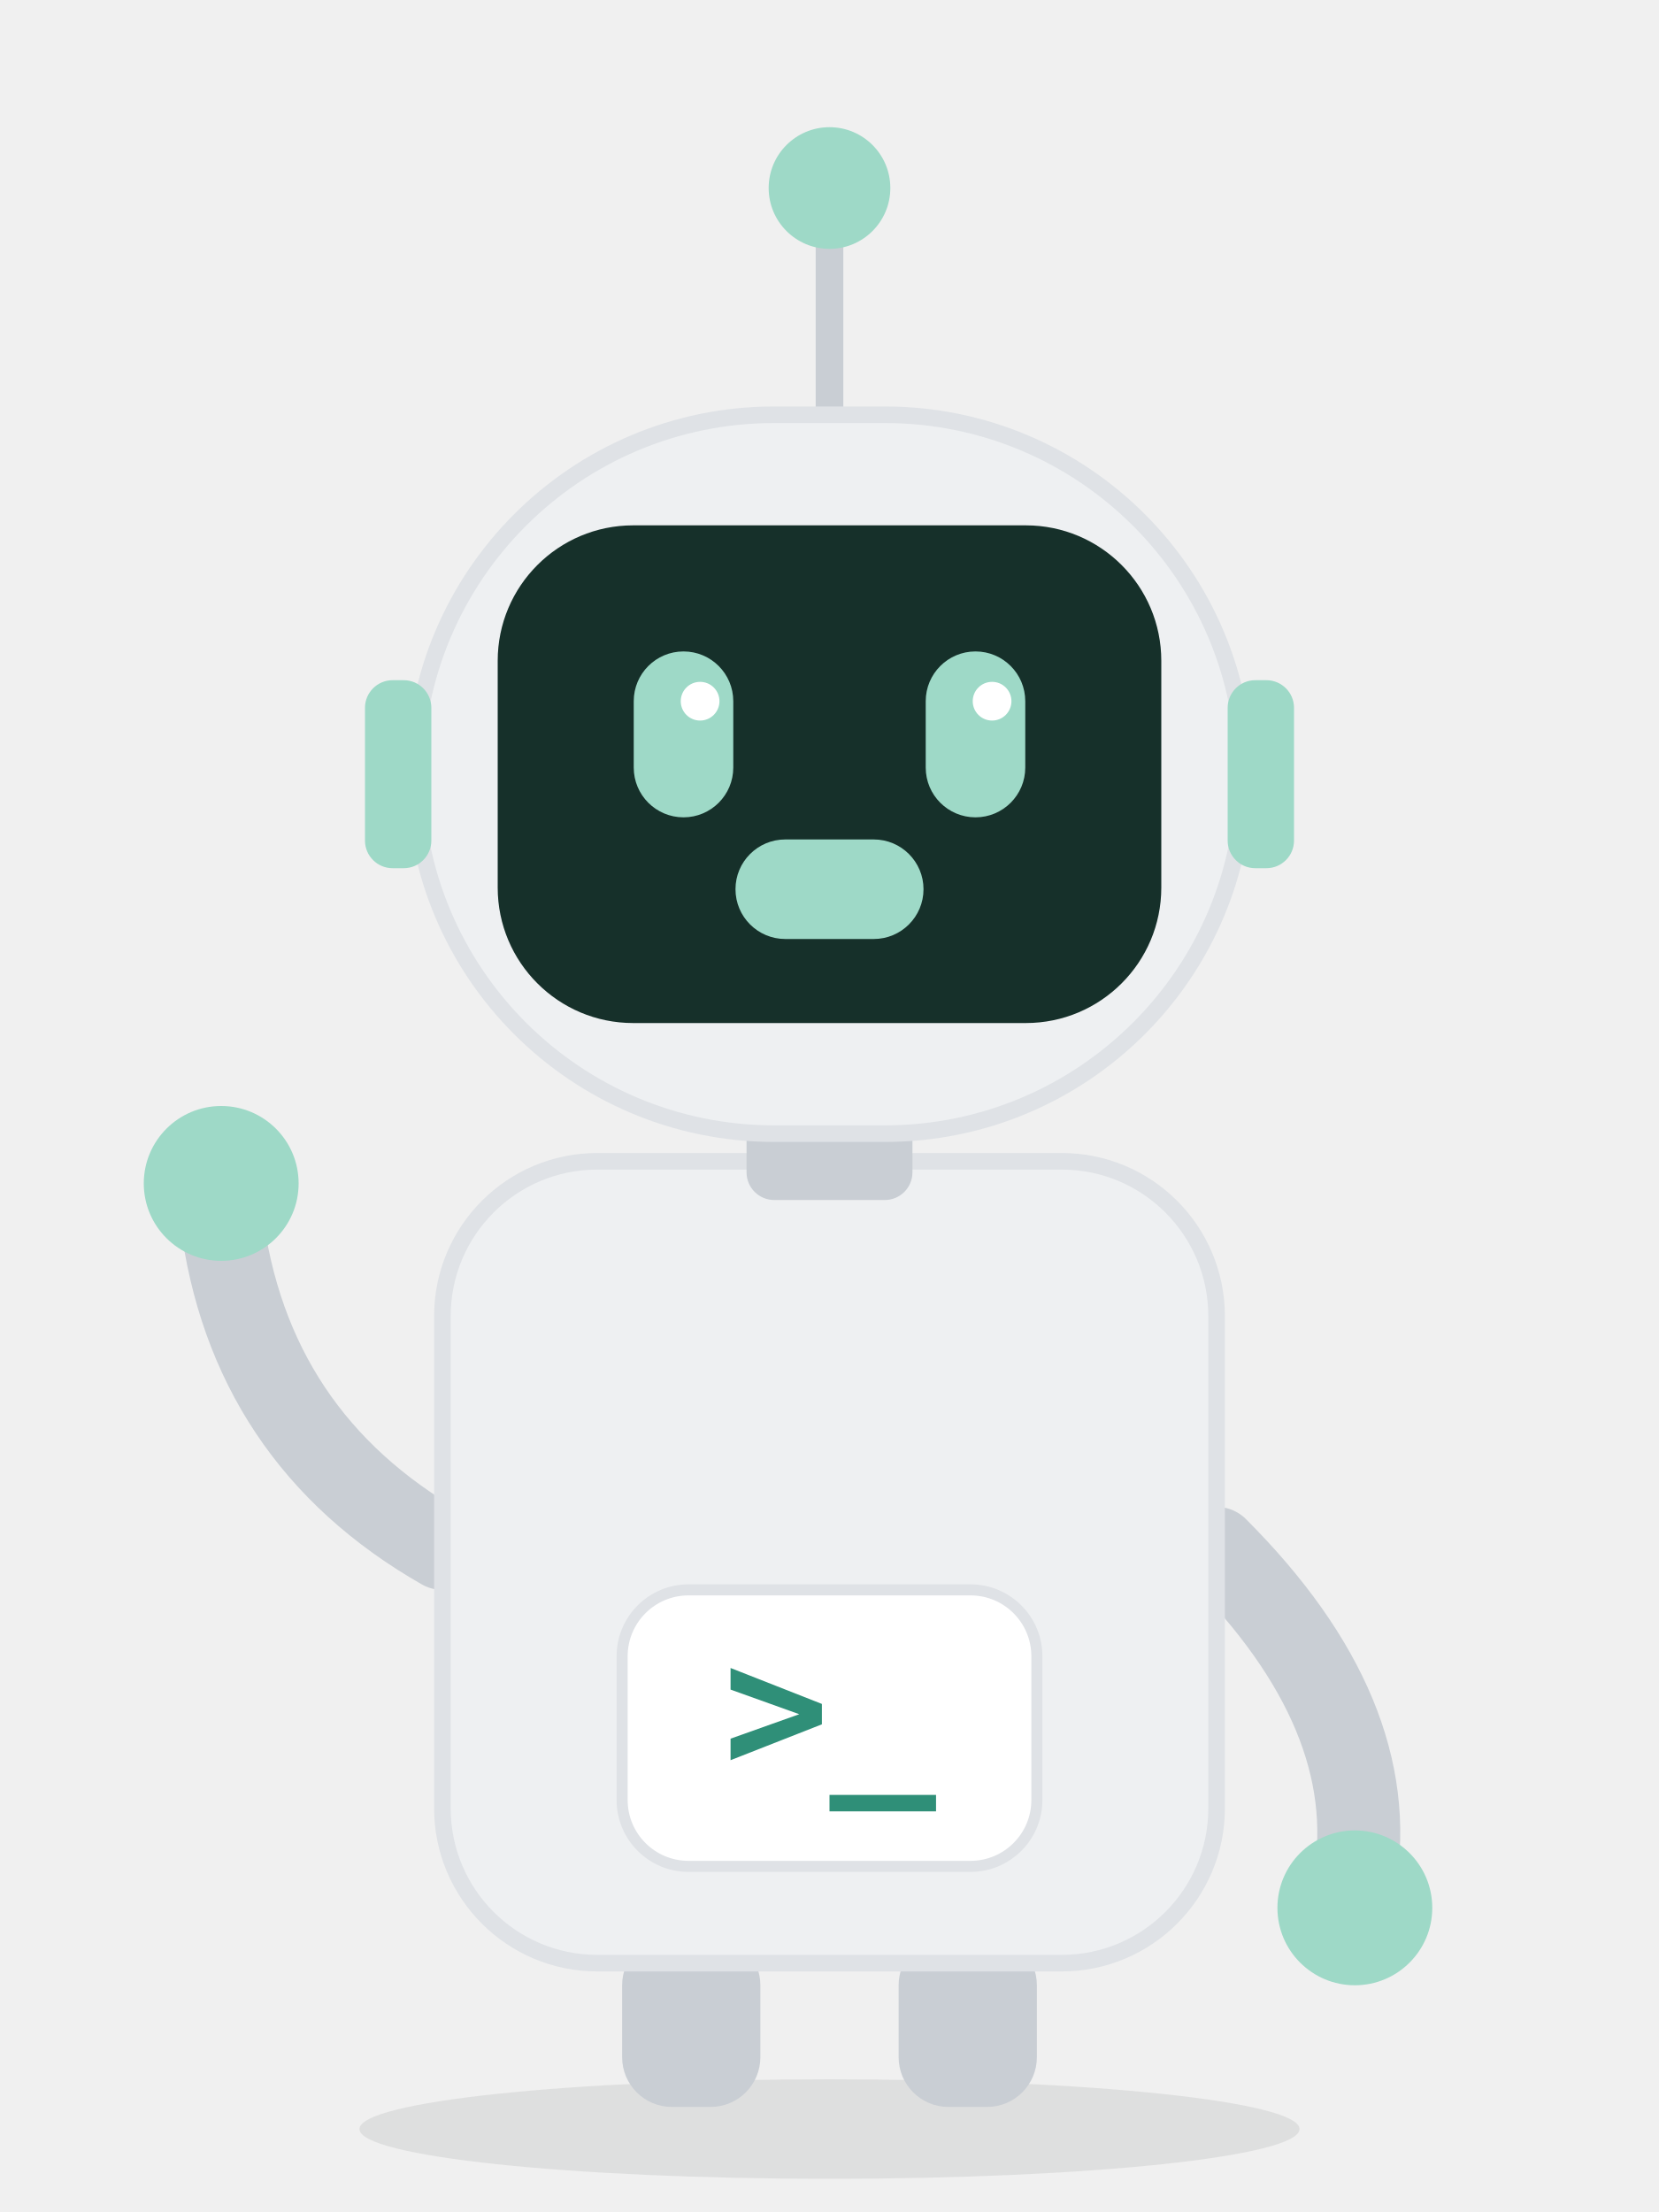
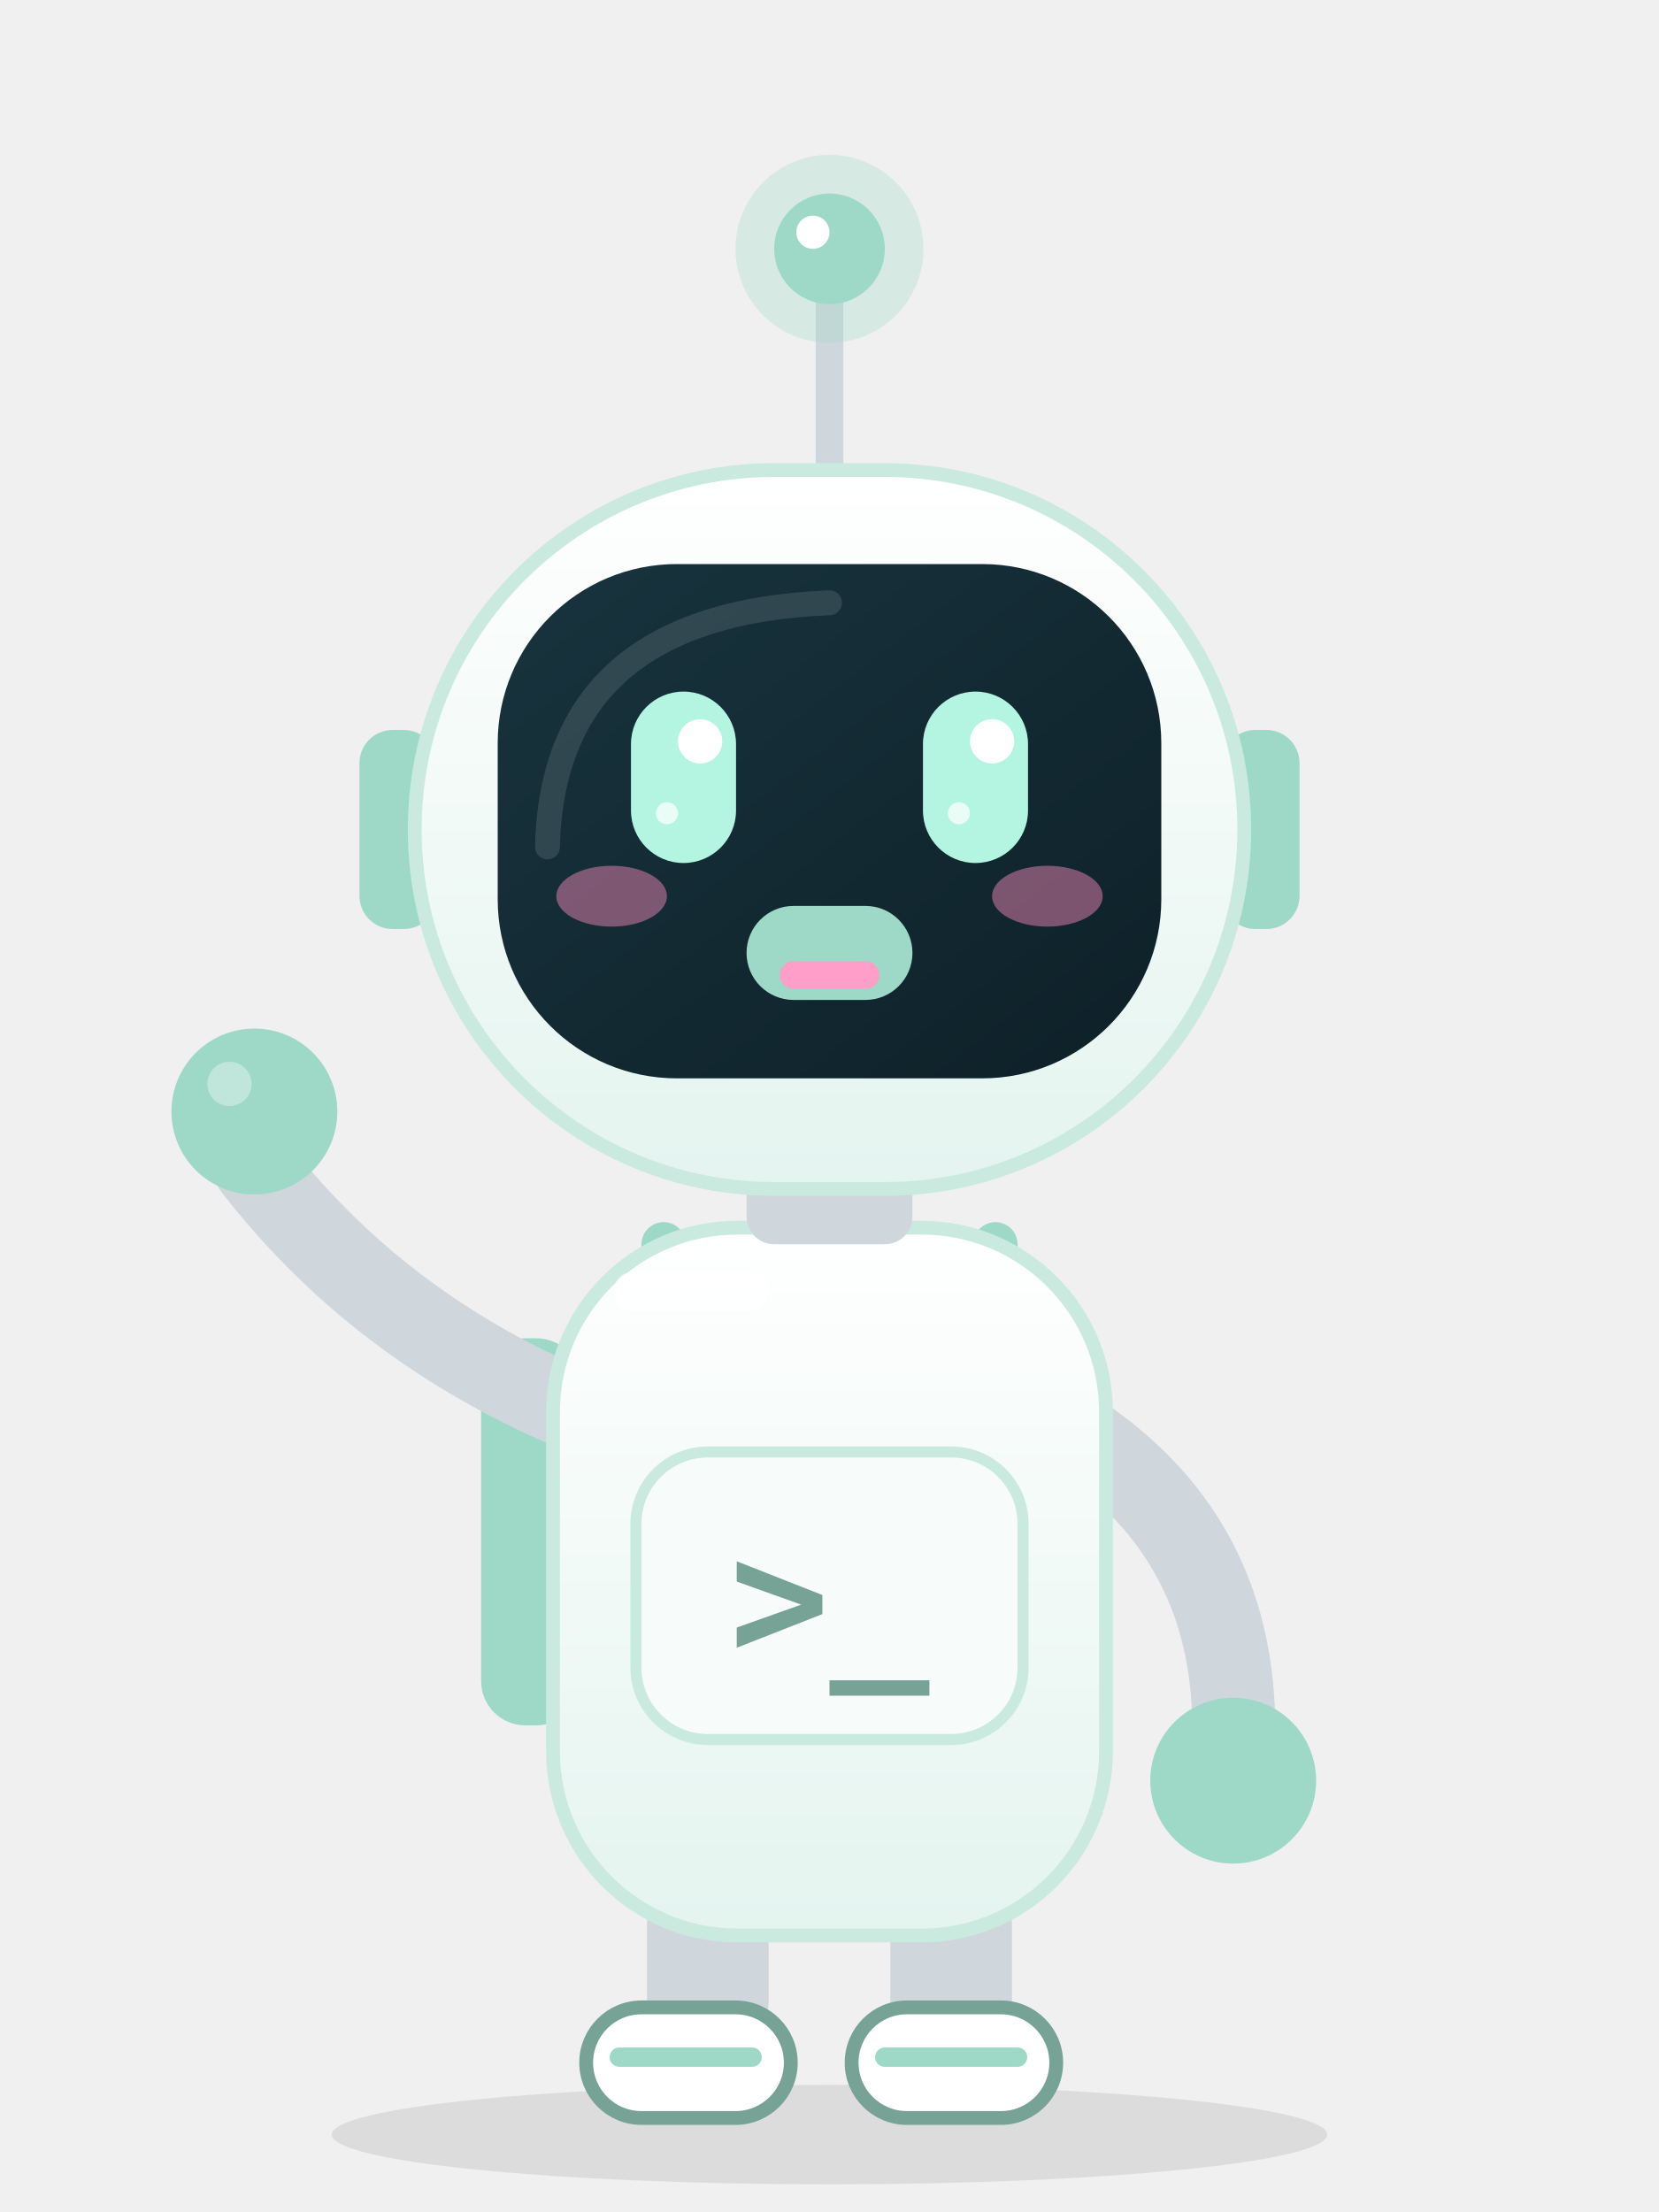
<svg xmlns="http://www.w3.org/2000/svg" viewBox="0 0 600 800" width="600" height="800">
-   <ellipse cx="300" cy="770" rx="170" ry="18" fill="#111816" opacity=".08" />
-   <line x1="300" y1="150" x2="300" y2="80" stroke="#c9ced4" stroke-width="10" stroke-linecap="round" />
-   <circle cx="300" cy="68" r="22" fill="#9ed9c7" />
-   <path d="M160 560 Q90 520 80 440" fill="none" stroke="#c9ced4" stroke-width="30" stroke-linecap="round" />
-   <circle cx="80" cy="428" r="28" fill="#9ed9c7" />
-   <path d="M440 560 Q500 620 490 680" fill="none" stroke="#c9ced4" stroke-width="30" stroke-linecap="round" />
-   <circle cx="490" cy="690" r="28" fill="#9ed9c7" />
-   <rect x="225" y="700" width="50" height="62" rx="18" fill="#c9ced4" />
-   <rect x="325" y="700" width="50" height="62" rx="18" fill="#c9ced4" />
-   <rect x="160" y="420" width="280" height="290" rx="56" fill="#eef0f2" stroke="#dfe2e6" stroke-width="6" />
-   <rect x="225" y="575" width="150" height="100" rx="24" fill="#ffffff" stroke="#dfe2e6" stroke-width="4" />
-   <text x="300" y="640" font-family="Menlo,monospace" font-size="64" font-weight="700" text-anchor="middle" fill="#2f8f78">&gt;_</text>
-   <rect x="270" y="400" width="60" height="34" rx="10" fill="#c9ced4" />
-   <rect x="150" y="150" width="300" height="260" rx="130" fill="#eef0f2" stroke="#dfe2e6" stroke-width="6" />
-   <rect x="132" y="246.0" width="24" height="68" rx="10" fill="#9ed9c7" />
-   <rect x="444" y="246.0" width="24" height="68" rx="10" fill="#9ed9c7" />
-   <rect x="180" y="190" width="240" height="180" rx="49.0" fill="#16302a" />
-   <rect x="229.2" y="235.6" width="36" height="60" rx="18" fill="#9ed9c7" />
-   <rect x="334.8" y="235.6" width="36" height="60" rx="18" fill="#9ed9c7" />
-   <circle cx="253.2" cy="253.6" r="7" fill="#ffffff" />
-   <circle cx="358.8" cy="253.6" r="7" fill="#ffffff" />
-   <rect x="266" y="303.6" width="68" height="36" rx="18" fill="#9ed9c7" />
+   <defs>
+     <linearGradient id="body" x1="0" y1="0" x2="0" y2="1">
+       <stop offset="0" stop-color="#ffffff" />
+       <stop offset="1" stop-color="#e4f4ef" />
+     </linearGradient>
+     <linearGradient id="screen" x1="0" y1="0" x2="1" y2="1">
+       <stop offset="0" stop-color="#18343e" />
+       <stop offset="1" stop-color="#0e2028" />
+     </linearGradient>
+   </defs>
+   <ellipse cx="300" cy="772" rx="180" ry="18" fill="#111816" opacity=".09" />
+   <line x1="300" y1="170" x2="300" y2="106" stroke="#cfd6dc" stroke-width="10" stroke-linecap="round" />
+   <circle cx="300" cy="90" r="34" fill="#9ed9c7" opacity=".3" />
+   <circle cx="300" cy="90" r="20" fill="#9ed9c7" />
+   <circle cx="294" cy="84" r="6" fill="#ffffff" />
+   <rect x="174" y="484" width="36" height="140" rx="16" fill="#9ed9c7" />
+   <path d="M240 450 L230 660" stroke="#9ed9c7" stroke-width="16" stroke-linecap="round" />
+   <path d="M360 450 L370 660" stroke="#9ed9c7" stroke-width="16" stroke-linecap="round" />
+   <rect x="234" y="680" width="44" height="60" rx="16" fill="#cfd6dc" />
+   <rect x="322" y="680" width="44" height="60" rx="16" fill="#cfd6dc" />
+   <rect x="212" y="726" width="74" height="40" rx="20" fill="#ffffff" stroke="#76a395" stroke-width="5" />
+   <path d="M224 744 h48" stroke="#9ed9c7" stroke-width="7" stroke-linecap="round" />
+   <rect x="308" y="726" width="74" height="40" rx="20" fill="#ffffff" stroke="#76a395" stroke-width="5" />
+   <path d="M320 744 h48" stroke="#9ed9c7" stroke-width="7" stroke-linecap="round" />
+   <path d="M218 514 Q140 484 92 422" fill="none" stroke="#cfd6dc" stroke-width="30" stroke-linecap="round" />
+   <path d="M382 514 Q450 554 446 634" fill="none" stroke="#cfd6dc" stroke-width="30" stroke-linecap="round" />
+   <rect x="200" y="444" width="200" height="256" rx="66.667" fill="url(#body)" stroke="#caeae0" stroke-width="5" />
+   <rect x="222" y="460" width="56" height="14" rx="7" fill="#ffffff" opacity=".8" />
+   <rect x="230" y="525.12" width="140" height="104" rx="26" fill="#f7fcfb" stroke="#caeae0" stroke-width="4" />
+   <text x="300" y="599.12" font-family="Menlo,monospace" font-size="60" font-weight="700" text-anchor="middle" fill="#76a395">&gt;_</text>
+   <circle cx="92" cy="402" r="30" fill="#9ed9c7" />
+   <circle cx="83" cy="392" r="8" fill="#ffffff" opacity=".35" />
+   <circle cx="446" cy="644" r="30" fill="#9ed9c7" />
+   <rect x="270" y="418" width="60" height="32" rx="10" fill="#cfd6dc" />
+   <rect x="130" y="264.0" width="28" height="72" rx="12" fill="#9ed9c7" />
+   <rect x="442" y="264.0" width="28" height="72" rx="12" fill="#9ed9c7" />
+   <rect x="150" y="170" width="300" height="260" rx="130" fill="url(#body)" stroke="#caeae0" stroke-width="5" />
+   <rect x="180" y="204" width="240" height="186" rx="64.8" fill="url(#screen)" />
+   <path d="M198 306.3 Q200 222 300.0 218" fill="none" stroke="#ffffff" stroke-width="9" stroke-linecap="round" opacity=".12" />
+   <rect x="228.2" y="250.12" width="38" height="62" rx="19" fill="#b4f5e2" />
+   <circle cx="253.2" cy="268.12" r="8" fill="#ffffff" />
+   <circle cx="241.2" cy="294.12" r="4" fill="#ffffff" opacity=".7" />
+   <rect x="333.8" y="250.12" width="38" height="62" rx="19" fill="#b4f5e2" />
+   <circle cx="358.8" cy="268.12" r="8" fill="#ffffff" />
+   <circle cx="346.8" cy="294.12" r="4" fill="#ffffff" opacity=".7" />
+   <ellipse cx="221.2" cy="324.12" rx="20" ry="11" fill="#ff8fbf" opacity=".45" />
+   <ellipse cx="378.8" cy="324.12" rx="20" ry="11" fill="#ff8fbf" opacity=".45" />
+   <rect x="270" y="327.64" width="60" height="34" rx="17" fill="#9ed9c7" />
+   <rect x="282" y="347.64" width="36" height="10" rx="5" fill="#ff9ec9" />
</svg>
